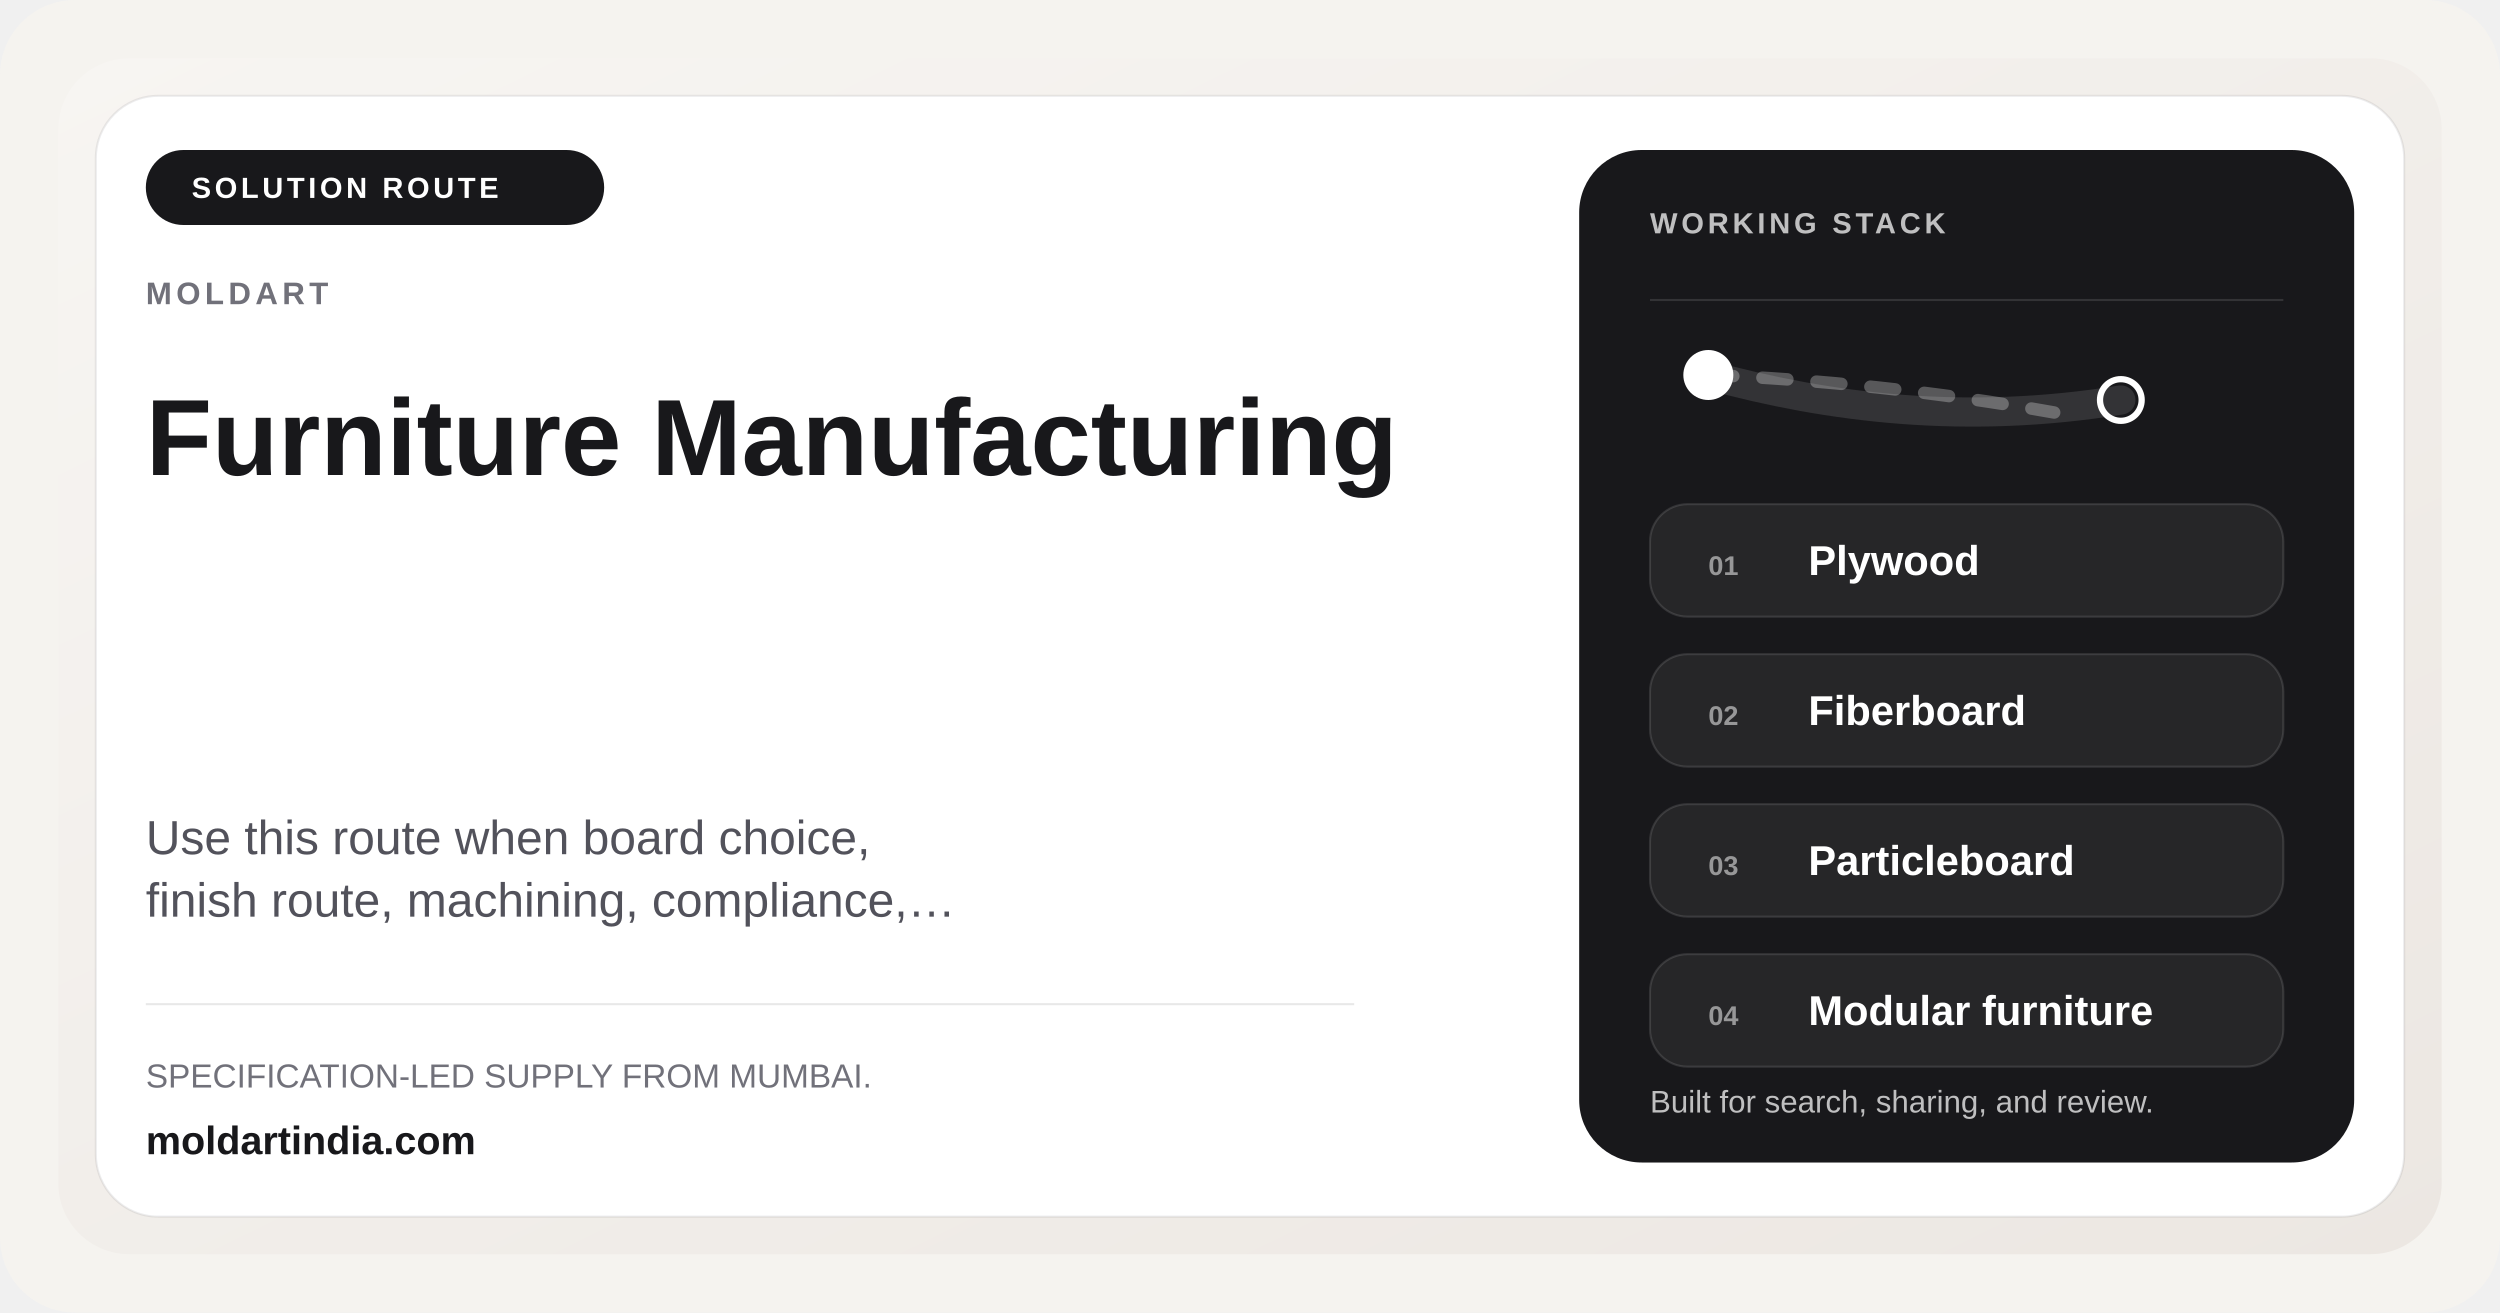
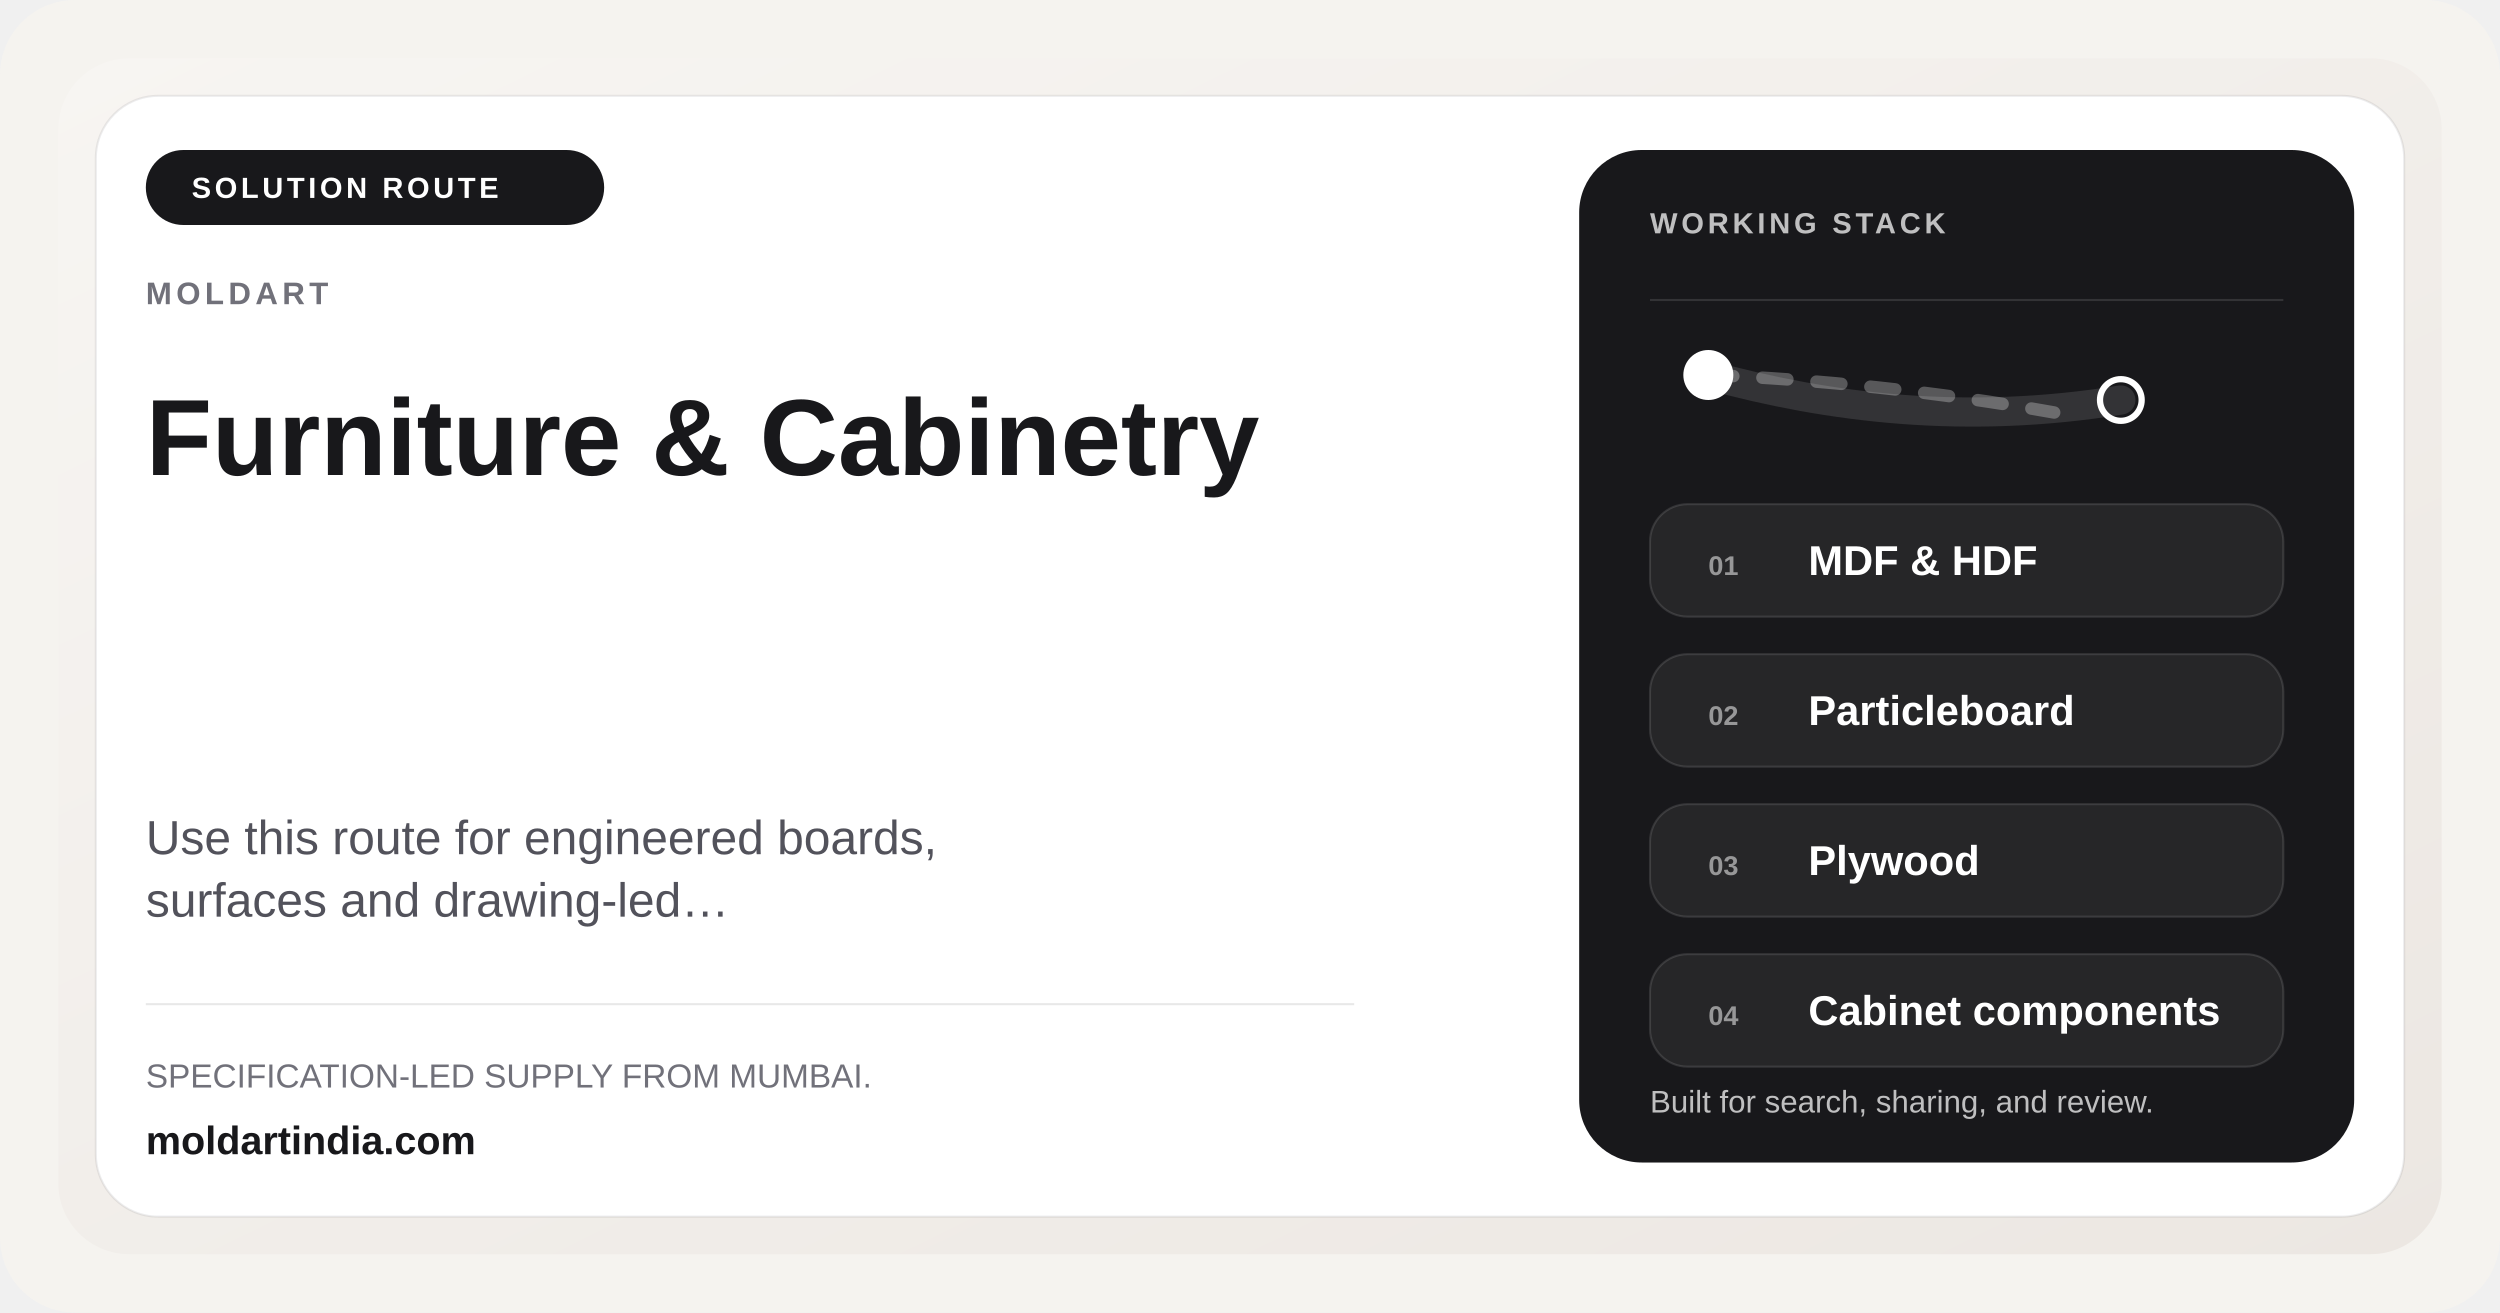
- <svg xmlns="http://www.w3.org/2000/svg" width="1200" height="630" viewBox="0 0 1200 630" role="img" aria-label="Furniture Manufacturing">
+ <svg xmlns="http://www.w3.org/2000/svg" width="1200" height="630" viewBox="0 0 1200 630" role="img" aria-label="Furniture &amp; Cabinetry">
  <defs>
    <linearGradient id="posterGlow" x1="0" y1="0" x2="1" y2="1">
      <stop offset="0%" stop-color="#f7f5f2" />
      <stop offset="100%" stop-color="#ece7e2" />
    </linearGradient>
  </defs>
  <rect width="1200" height="630" rx="36" fill="#f5f3ef" />
  <rect x="28" y="28" width="1144" height="574" rx="34" fill="url(#posterGlow)" />
  <rect x="46" y="46" width="1108" height="538" rx="30" fill="#ffffff" stroke="rgba(24,24,27,0.08)" />
  <rect x="70" y="72" width="220" height="36" rx="18" fill="#18181b" />
  <text x="92" y="95" font-family="Arial, sans-serif" font-size="14" font-weight="700" fill="#ffffff" letter-spacing="1.7">SOLUTION ROUTE</text>
  <text x="70" y="146" font-family="Arial, sans-serif" font-size="15" font-weight="700" fill="#71717a" letter-spacing="2.1">MOLDART</text>
-   <text x="70" y="228" font-family="Arial, sans-serif" font-size="52" font-weight="700" fill="#18181b">Furniture Manufacturing</text>
-   <text x="70" y="410" font-family="Arial, sans-serif" font-size="23" fill="#52525b">Use this route when board choice,</text>
-   <text x="70" y="440" font-family="Arial, sans-serif" font-size="23" fill="#52525b">finish route, machining, compliance,…</text>
+   <text x="70" y="228" font-family="Arial, sans-serif" font-size="52" font-weight="700" fill="#18181b">Furniture &amp; Cabinetry</text>
+   <text x="70" y="410" font-family="Arial, sans-serif" font-size="23" fill="#52525b">Use this route for engineered boards,</text>
+   <text x="70" y="440" font-family="Arial, sans-serif" font-size="23" fill="#52525b">surfaces and drawing-led…</text>
  <path d="M70 482H650" stroke="rgba(24,24,27,0.10)" stroke-width="1" />
  <text x="70" y="522" font-family="Arial, sans-serif" font-size="16" fill="#71717a">SPECIFICATION-LED SUPPLY FROM MUMBAI.</text>
  <text x="70" y="554" font-family="Arial, sans-serif" font-size="19" font-weight="700" fill="#18181b">moldartindia.com</text>
  <rect x="758" y="72" width="372" height="486" rx="30" fill="#18181b" />
  <text x="792" y="112" font-family="Arial, sans-serif" font-size="14" font-weight="700" fill="rgba(255,255,255,0.72)" letter-spacing="1.8">WORKING STACK</text>
  <path d="M792 144H1096" stroke="rgba(255,255,255,0.12)" stroke-width="1" />
  <path d="M820 180C878 196 944 204 1018 192" fill="none" stroke="rgba(255,255,255,0.12)" stroke-width="14" stroke-linecap="round" />
  <path d="M820 180C872 182 930 188 986 198" fill="none" stroke="rgba(255,255,255,0.28)" stroke-width="6" stroke-dasharray="12 14" stroke-linecap="round" />
  <circle cx="820" cy="180" r="12" fill="#ffffff" />
  <circle cx="1018" cy="192" r="10" fill="none" stroke="#ffffff" stroke-width="3" />
  <rect x="792" y="242" width="304" height="54" rx="18" fill="rgba(255,255,255,0.06)" stroke="rgba(255,255,255,0.12)" />
  <text x="820" y="276" font-family="Arial, sans-serif" font-size="13" font-weight="700" fill="rgba(255,255,255,0.52)">01</text>
-   <text x="868" y="276" font-family="Arial, sans-serif" font-size="20" font-weight="700" fill="#ffffff">Plywood</text>
+   <text x="868" y="276" font-family="Arial, sans-serif" font-size="20" font-weight="700" fill="#ffffff">MDF &amp; HDF</text>
  <rect x="792" y="314" width="304" height="54" rx="18" fill="rgba(255,255,255,0.06)" stroke="rgba(255,255,255,0.12)" />
  <text x="820" y="348" font-family="Arial, sans-serif" font-size="13" font-weight="700" fill="rgba(255,255,255,0.52)">02</text>
-   <text x="868" y="348" font-family="Arial, sans-serif" font-size="20" font-weight="700" fill="#ffffff">Fiberboard</text>
+   <text x="868" y="348" font-family="Arial, sans-serif" font-size="20" font-weight="700" fill="#ffffff">Particleboard</text>
  <rect x="792" y="386" width="304" height="54" rx="18" fill="rgba(255,255,255,0.06)" stroke="rgba(255,255,255,0.12)" />
  <text x="820" y="420" font-family="Arial, sans-serif" font-size="13" font-weight="700" fill="rgba(255,255,255,0.52)">03</text>
-   <text x="868" y="420" font-family="Arial, sans-serif" font-size="20" font-weight="700" fill="#ffffff">Particleboard</text>
+   <text x="868" y="420" font-family="Arial, sans-serif" font-size="20" font-weight="700" fill="#ffffff">Plywood</text>
  <rect x="792" y="458" width="304" height="54" rx="18" fill="rgba(255,255,255,0.06)" stroke="rgba(255,255,255,0.12)" />
  <text x="820" y="492" font-family="Arial, sans-serif" font-size="13" font-weight="700" fill="rgba(255,255,255,0.52)">04</text>
-   <text x="868" y="492" font-family="Arial, sans-serif" font-size="20" font-weight="700" fill="#ffffff">Modular furniture</text>
+   <text x="868" y="492" font-family="Arial, sans-serif" font-size="20" font-weight="700" fill="#ffffff">Cabinet components</text>
  <text x="792" y="534" font-family="Arial, sans-serif" font-size="15" fill="rgba(255,255,255,0.72)">Built for search, sharing, and review.</text>
</svg>
